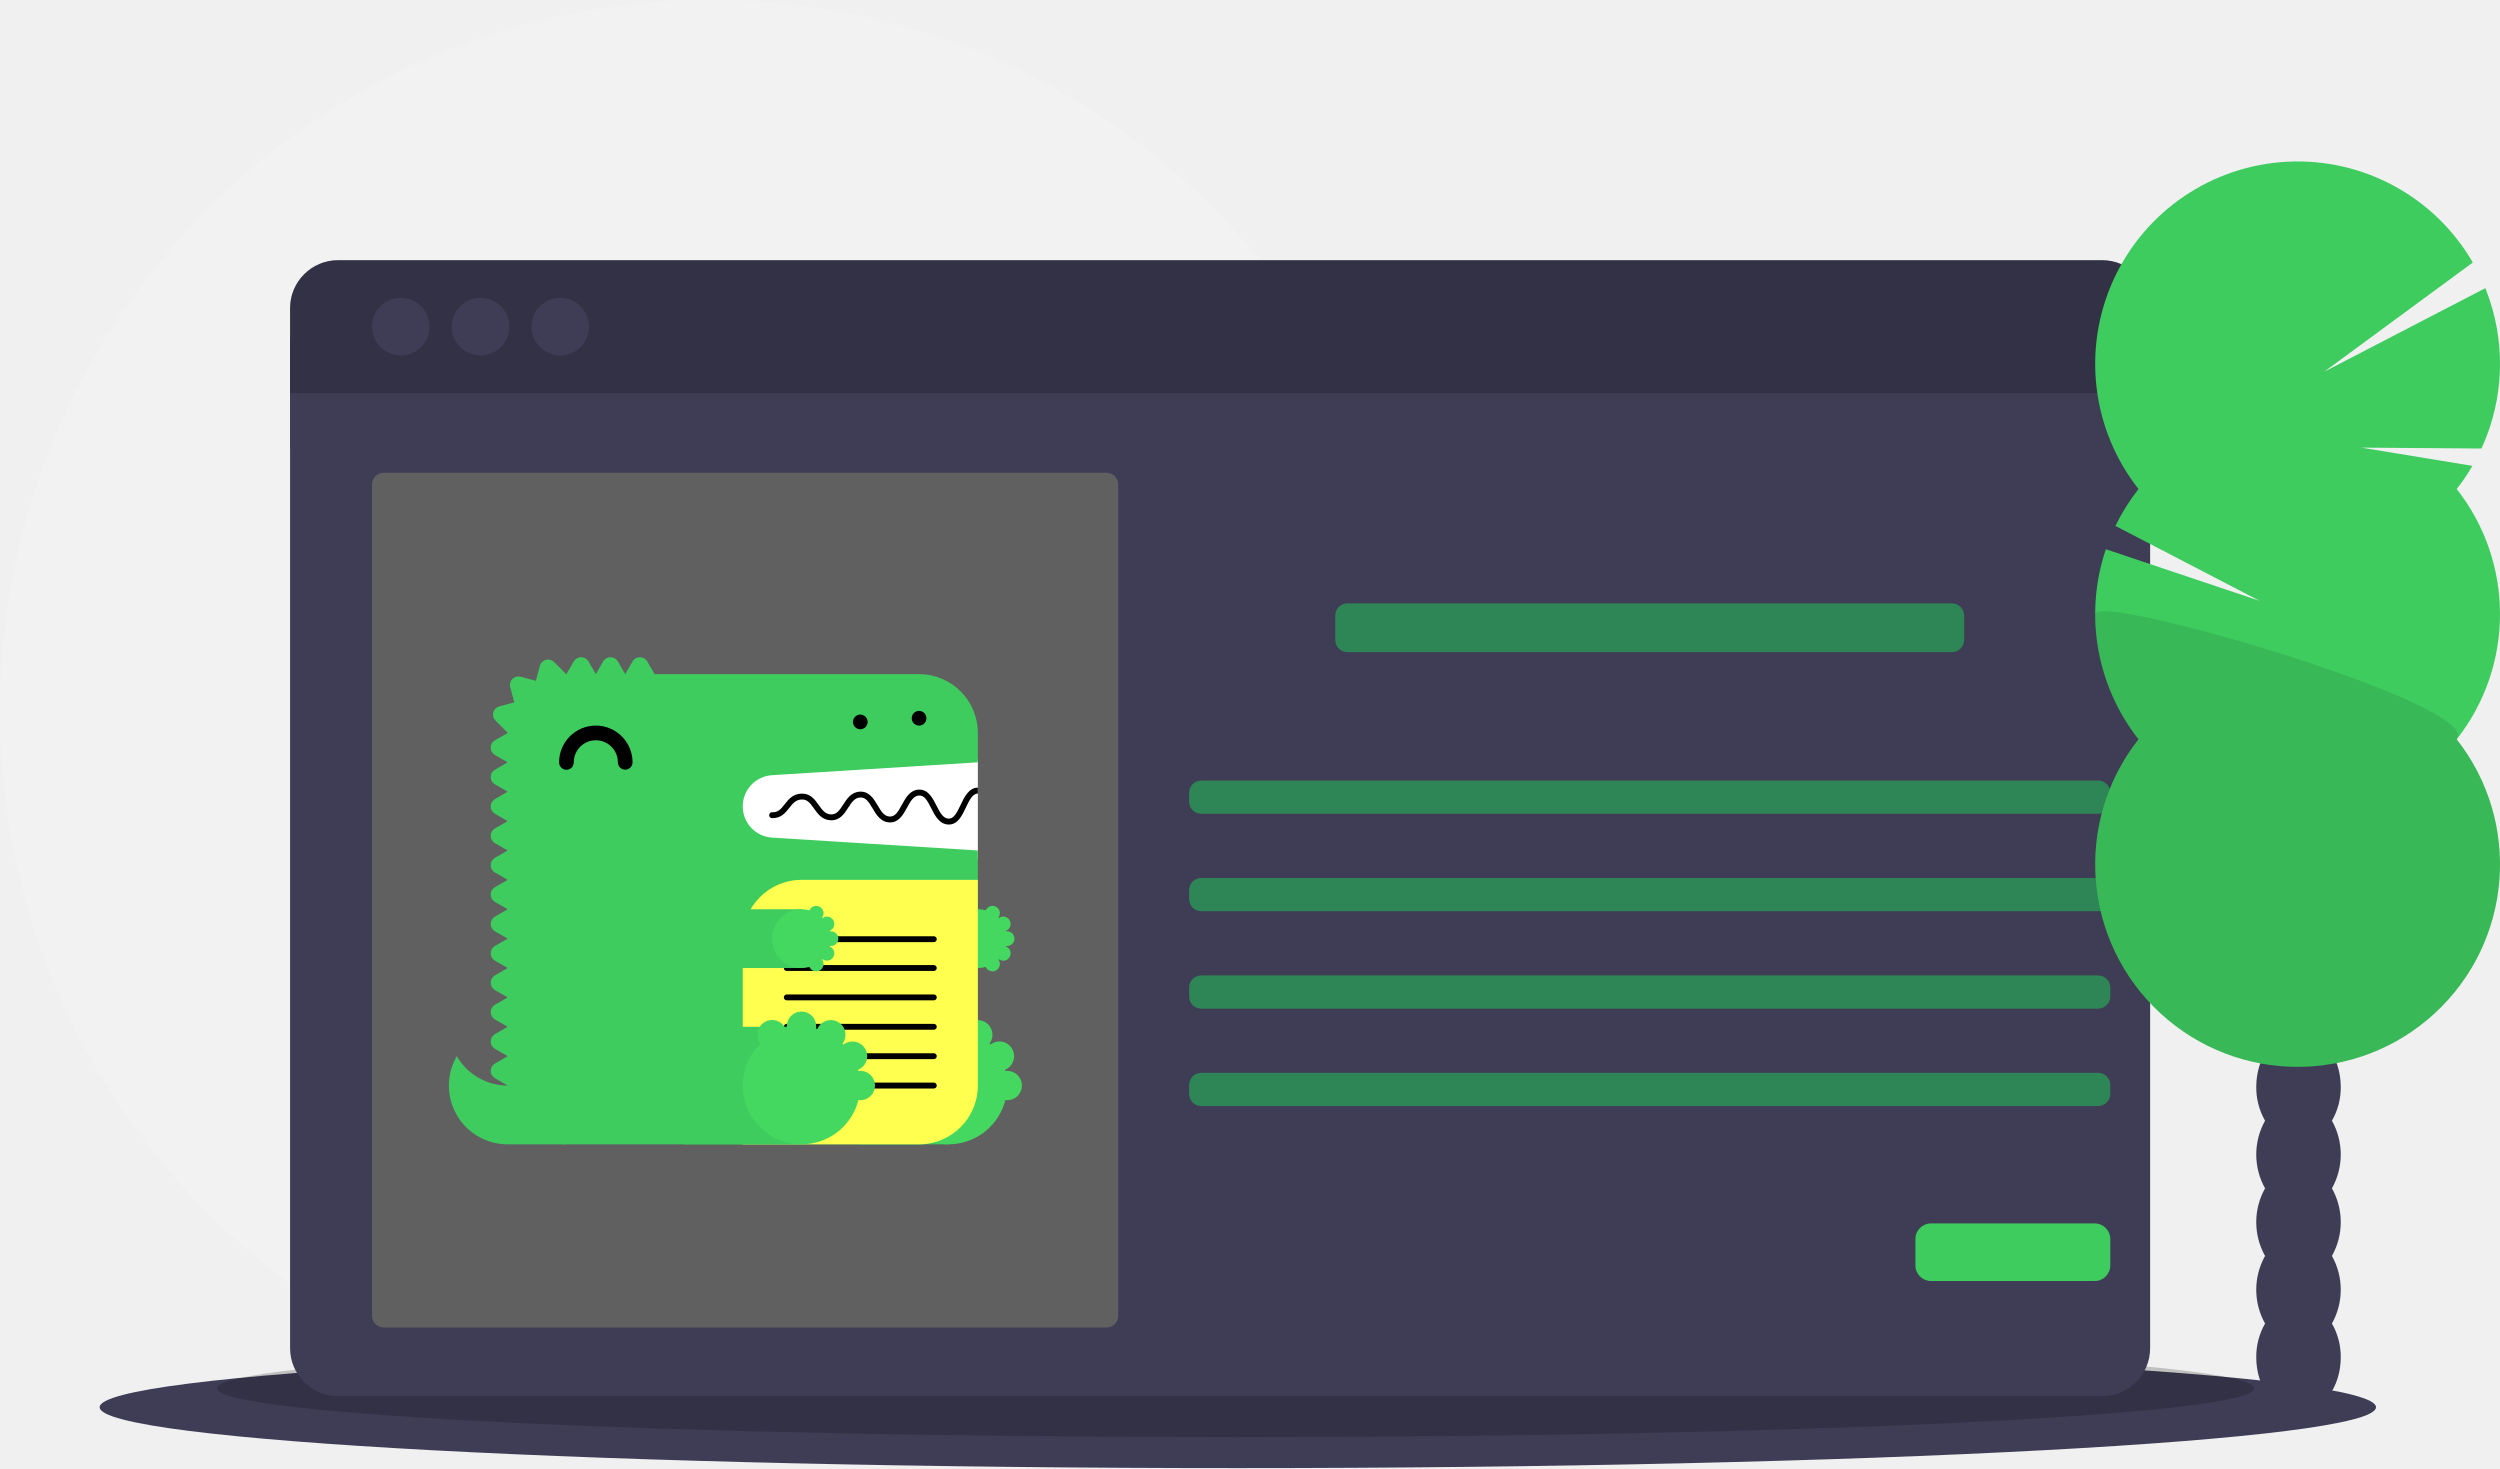
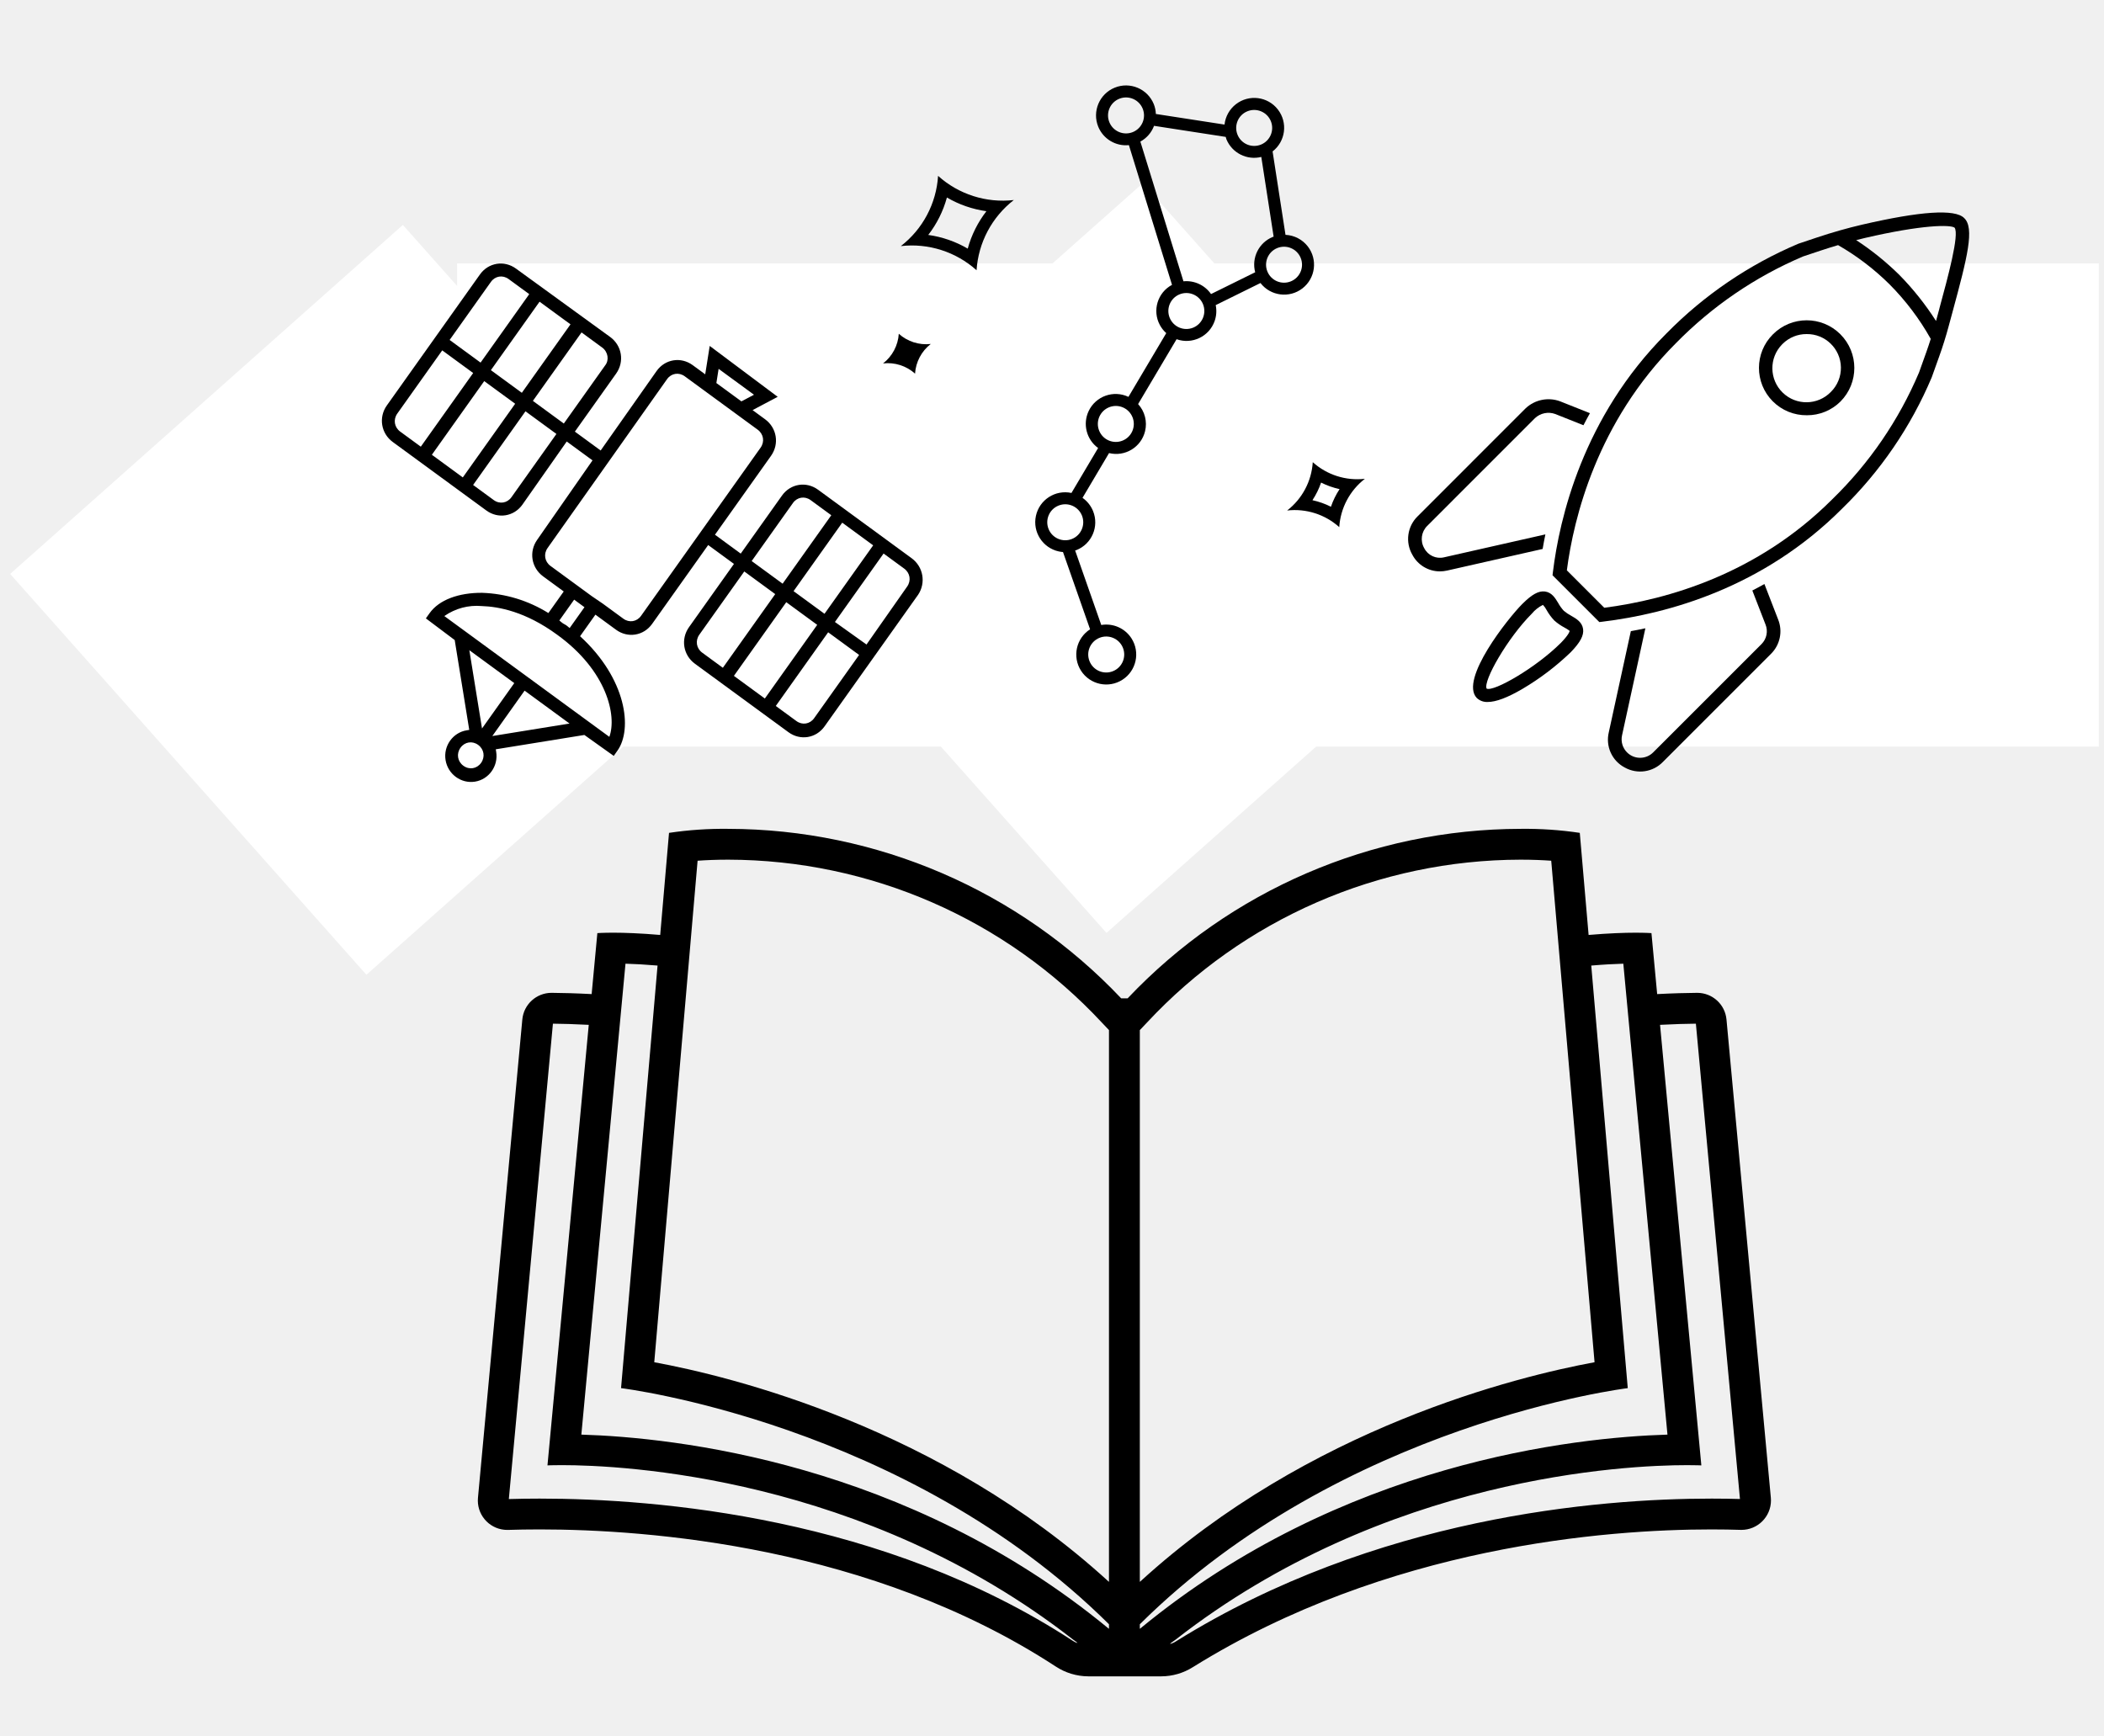
- <svg xmlns="http://www.w3.org/2000/svg" width="1129" height="663" viewBox="0 0 1129 663">
-   <circle cx="321" cy="321" r="321" fill="#f2f2f2" />
-   <ellipse cx="559" cy="635.5" rx="514" ry="27.5" fill="#3f3d56" />
-   <ellipse cx="558" cy="627" rx="460" ry="22" opacity="0.2" />
-   <rect x="131" y="152.5" width="840" height="50" fill="#3f3d56" />
-   <path d="M166.5,727.33A21.67,21.67,0,0,0,188.17,749H984.83A21.67,21.67,0,0,0,1006.5,727.33V296h-840Z" transform="translate(-35.5 -118.5)" fill="#3f3d56" />
-   <path d="M984.83,236H188.17A21.67,21.67,0,0,0,166.5,257.67V296h840V257.67A21.67,21.67,0,0,0,984.83,236Z" transform="translate(-35.5 -118.5)" fill="#3f3d56" />
-   <path d="M984.83,236H188.17A21.67,21.67,0,0,0,166.5,257.67V296h840V257.67A21.67,21.67,0,0,0,984.83,236Z" transform="translate(-35.5 -118.5)" opacity="0.2" />
-   <circle cx="181" cy="147.5" r="13" fill="#3f3d56" />
-   <circle cx="217" cy="147.5" r="13" fill="#3f3d56" />
-   <circle cx="253" cy="147.5" r="13" fill="#3f3d56" />
-   <rect x="168" y="213.5" width="337" height="386" rx="5.335" fill="#606060" />
-   <rect x="603" y="272.5" width="284" height="22" rx="5.476" fill="#2e8555" />
-   <rect x="537" y="352.5" width="416" height="15" rx="5.476" fill="#2e8555" />
-   <rect x="537" y="396.5" width="416" height="15" rx="5.476" fill="#2e8555" />
-   <rect x="537" y="440.5" width="416" height="15" rx="5.476" fill="#2e8555" />
-   <rect x="537" y="484.5" width="416" height="15" rx="5.476" fill="#2e8555" />
-   <rect x="865" y="552.5" width="88" height="26" rx="7.028" fill="#3ecc5f" />
-   <path d="M1088.603,624.616a30.114,30.114,0,0,0,3.983-15.266c0-13.797-8.544-24.981-19.083-24.981s-19.083,11.184-19.083,24.981a30.114,30.114,0,0,0,3.983,15.266,31.248,31.248,0,0,0,0,30.532,31.248,31.248,0,0,0,0,30.532,31.248,31.248,0,0,0,0,30.532,30.114,30.114,0,0,0-3.983,15.266c0,13.797,8.544,24.981,19.083,24.981s19.083-11.184,19.083-24.981a30.114,30.114,0,0,0-3.983-15.266,31.248,31.248,0,0,0,0-30.532,31.248,31.248,0,0,0,0-30.532,31.248,31.248,0,0,0,0-30.532Z" transform="translate(-35.5 -118.5)" fill="#3f3d56" />
-   <ellipse cx="1038.003" cy="460.318" rx="19.083" ry="24.981" fill="#3f3d56" />
-   <ellipse cx="1038.003" cy="429.786" rx="19.083" ry="24.981" fill="#3f3d56" />
-   <path d="M1144.939,339.345a91.611,91.611,0,0,0,7.107-10.461l-50.141-8.235,54.229.403a91.566,91.566,0,0,0,1.746-72.426l-72.754,37.741,67.097-49.321a91.413,91.413,0,1,0-150.971,102.298,91.458,91.458,0,0,0-10.425,16.669l65.087,33.814-69.4-23.292a91.46,91.46,0,0,0,14.738,85.837,91.406,91.406,0,1,0,143.689,0,91.418,91.418,0,0,0,0-113.029Z" transform="translate(-35.5 -118.5)" fill="#3ecc5f" fill-rule="evenodd" />
-   <path d="M981.688,395.859a91.013,91.013,0,0,0,19.561,56.514,91.406,91.406,0,1,0,143.689,0C1157.19,436.821,981.688,385.6,981.688,395.859Z" transform="translate(-35.5 -118.5)" opacity="0.1" />
-   <path d="M365.62,461.436H477.094v45.12H365.62Z" transform="translate(-35.5 -118.5)" fill="#fff" fill-rule="evenodd" />
-   <path d="M264.763,608.741a26.509,26.509,0,0,1-22.962-13.271,26.51,26.51,0,0,0,22.962,39.812H291.304V608.741Z" transform="translate(-35.5 -118.5)" fill="#3ecc5f" fill-rule="evenodd" />
-   <path d="M384.172,468.571l92.922-5.807V449.493a26.541,26.541,0,0,0-26.541-26.541H331.116l-3.318-5.746a3.83,3.83,0,0,0-6.635,0l-3.318,5.746-3.318-5.746a3.83,3.83,0,0,0-6.635,0l-3.318,5.746L301.257,417.205a3.83,3.83,0,0,0-6.635,0L291.304,422.951c-.029,0-.056.004-.086.004l-5.497-5.495a3.829,3.829,0,0,0-6.407,1.717l-1.817,6.773L270.607,424.103a3.83,3.83,0,0,0-4.691,4.693l1.845,6.891-6.771,1.814a3.832,3.832,0,0,0-1.72,6.41l5.497,5.497c0,.028-.004.056-.004.085l-5.746,3.318a3.83,3.83,0,0,0,0,6.635l5.746,3.318L259.016,466.081a3.83,3.83,0,0,0,0,6.635l5.746,3.318-5.746,3.318a3.83,3.83,0,0,0,0,6.635l5.746,3.318-5.746,3.318a3.83,3.83,0,0,0,0,6.635l5.746,3.318-5.746,3.318a3.83,3.83,0,0,0,0,6.635l5.746,3.318-5.746,3.318a3.83,3.83,0,0,0,0,6.635l5.746,3.318-5.746,3.318a3.83,3.83,0,0,0,0,6.635l5.746,3.318-5.746,3.318a3.83,3.83,0,0,0,0,6.635l5.746,3.318L259.016,558.976a3.83,3.83,0,0,0,0,6.635l5.746,3.318-5.746,3.318a3.83,3.83,0,0,0,0,6.635l5.746,3.318-5.746,3.318a3.83,3.83,0,0,0,0,6.635l5.746,3.318-5.746,3.318a3.83,3.83,0,0,0,0,6.635l5.746,3.318A26.541,26.541,0,0,0,291.304,635.283H450.553A26.541,26.541,0,0,0,477.094,608.741V502.575l-92.922-5.807a14.126,14.126,0,0,1,0-28.198" transform="translate(-35.5 -118.5)" fill="#3ecc5f" fill-rule="evenodd" />
-   <path d="M424.011,635.283h39.812V582.2H424.011Z" transform="translate(-35.5 -118.5)" fill="#3ecc5f" fill-rule="evenodd" />
-   <path d="M490.365,602.106a6.602,6.602,0,0,0-.848.085c-.05-.199-.098-.399-.154-.599A6.627,6.627,0,1,0,482.806,590.21q-.22-.225-.445-.446a6.624,6.624,0,1,0-11.397-6.564c-.196-.056-.394-.102-.591-.153a6.64,6.64,0,1,0-13.101,0c-.196.05-.394.097-.591.153a6.628,6.628,0,1,0-11.397,6.564,26.528,26.528,0,1,0,44.231,25.528,6.621,6.621,0,1,0,.848-13.186" transform="translate(-35.5 -118.5)" fill="#44d860" fill-rule="evenodd" />
-   <path d="M437.282,555.658H477.094V529.117H437.282Z" transform="translate(-35.5 -118.5)" fill="#3ecc5f" fill-rule="evenodd" />
-   <path d="M490.365,545.705a3.318,3.318,0,0,0,0-6.635,3.411,3.411,0,0,0-.423.042c-.027-.1-.049-.199-.077-.299a3.319,3.319,0,0,0-1.278-6.379,3.282,3.282,0,0,0-2.001.687q-.109-.113-.223-.223a3.282,3.282,0,0,0,.671-1.983,3.318,3.318,0,0,0-6.37-1.299,13.271,13.271,0,1,0,0,25.541,3.318,3.318,0,0,0,6.37-1.299,3.282,3.282,0,0,0-.671-1.983q.113-.109.223-.223a3.282,3.282,0,0,0,2.001.687,3.318,3.318,0,0,0,1.278-6.379c.028-.098.05-.199.077-.299a3.413,3.413,0,0,0,.423.042" transform="translate(-35.5 -118.5)" fill="#44d860" fill-rule="evenodd" />
-   <path d="M317.845,466.081a3.318,3.318,0,0,1-3.318-3.318,9.953,9.953,0,1,0-19.906,0,3.318,3.318,0,1,1-6.635,0,16.588,16.588,0,1,1,33.177,0,3.318,3.318,0,0,1-3.318,3.318" transform="translate(-35.5 -118.5)" fill-rule="evenodd" />
-   <path d="M370.928,635.283h79.624A26.541,26.541,0,0,0,477.094,608.741v-92.895H397.47a26.541,26.541,0,0,0-26.541,26.541Z" transform="translate(-35.5 -118.5)" fill="#ffff50" fill-rule="evenodd" />
-   <path d="M457.214,556.985H390.808a1.327,1.327,0,0,1,0-2.654h66.407a1.327,1.327,0,0,1,0,2.654m0,26.541H390.808a1.327,1.327,0,1,1,0-2.654h66.407a1.327,1.327,0,0,1,0,2.654m0,26.541H390.808a1.327,1.327,0,1,1,0-2.654h66.407a1.327,1.327,0,0,1,0,2.654m0-66.107H390.808a1.327,1.327,0,0,1,0-2.654h66.407a1.327,1.327,0,0,1,0,2.654m0,26.295H390.808a1.327,1.327,0,0,1,0-2.654h66.407a1.327,1.327,0,0,1,0,2.654m0,26.541H390.808a1.327,1.327,0,0,1,0-2.654h66.407a1.327,1.327,0,0,1,0,2.654M477.094,474.191c-.016,0-.029-.008-.045-.007-4.101.139-6.041,4.241-7.753,7.86-1.786,3.782-3.168,6.241-5.432,6.167-2.507-.09-3.94-2.922-5.458-5.919-1.744-3.442-3.734-7.347-7.913-7.201-4.042.138-5.989,3.708-7.706,6.857-1.827,3.355-3.071,5.395-5.469,5.3-2.557-.093-3.916-2.395-5.489-5.06-1.753-2.967-3.78-6.304-7.878-6.189-3.973.137-5.925,3.165-7.648,5.839-1.822,2.827-3.099,4.549-5.527,4.447-2.618-.093-3.971-2.004-5.535-4.216-1.757-2.486-3.737-5.299-7.823-5.162-3.886.133-5.838,2.614-7.559,4.801-1.635,2.076-2.912,3.718-5.612,3.615a1.328,1.328,0,1,0-.096,2.654c4.004.134,6.032-2.389,7.793-4.628,1.562-1.985,2.91-3.699,5.564-3.789,2.556-.109,3.754,1.48,5.567,4.041,1.721,2.434,3.675,5.194,7.605,5.336,4.118.138,6.099-2.939,7.854-5.663,1.569-2.434,2.922-4.535,5.507-4.624,2.379-.089,3.675,1.792,5.501,4.885,1.721,2.916,3.671,6.219,7.68,6.365,4.147.143,6.15-3.477,7.895-6.682,1.512-2.771,2.938-5.388,5.466-5.476,2.379-.056,3.62,2.117,5.456,5.746,1.715,3.388,3.659,7.226,7.73,7.373l.224.004c4.066,0,5.996-4.081,7.704-7.689,1.512-3.198,2.942-6.211,5.397-6.334Z" transform="translate(-35.5 -118.5)" fill-rule="evenodd" />
-   <path d="M344.387,635.283h53.083V582.2H344.387Z" transform="translate(-35.5 -118.5)" fill="#3ecc5f" fill-rule="evenodd" />
-   <path d="M424.011,602.106a6.602,6.602,0,0,0-.848.085c-.05-.199-.098-.399-.154-.599A6.627,6.627,0,1,0,416.452,590.21q-.22-.225-.445-.446a6.624,6.624,0,1,0-11.397-6.564c-.196-.056-.394-.102-.591-.153a6.64,6.64,0,1,0-13.101,0c-.196.05-.394.097-.591.153a6.628,6.628,0,1,0-11.397,6.564,26.528,26.528,0,1,0,44.231,25.528,6.621,6.621,0,1,0,.848-13.186" transform="translate(-35.5 -118.5)" fill="#44d860" fill-rule="evenodd" />
-   <path d="M344.387,555.658h53.083V529.117H344.387Z" transform="translate(-35.5 -118.5)" fill="#3ecc5f" fill-rule="evenodd" />
-   <path d="M410.74,545.705a3.318,3.318,0,1,0,0-6.635,3.411,3.411,0,0,0-.423.042c-.027-.1-.049-.199-.077-.299a3.319,3.319,0,0,0-1.278-6.379,3.282,3.282,0,0,0-2.001.687q-.109-.113-.223-.223a3.282,3.282,0,0,0,.671-1.983,3.318,3.318,0,0,0-6.37-1.299,13.271,13.271,0,1,0,0,25.541,3.318,3.318,0,0,0,6.37-1.299,3.282,3.282,0,0,0-.671-1.983q.113-.109.223-.223a3.282,3.282,0,0,0,2.001.687,3.318,3.318,0,0,0,1.278-6.379c.028-.098.05-.199.077-.299a3.413,3.413,0,0,0,.423.042" transform="translate(-35.5 -118.5)" fill="#44d860" fill-rule="evenodd" />
-   <path d="M424.011,447.834a3.603,3.603,0,0,1-.65-.066,3.344,3.344,0,0,1-.624-.186,3.447,3.447,0,0,1-.572-.305,5.027,5.027,0,0,1-.504-.411,3.887,3.887,0,0,1-.41-.504,3.275,3.275,0,0,1-.557-1.845,3.602,3.602,0,0,1,.066-.65,3.826,3.826,0,0,1,.184-.624,3.489,3.489,0,0,1,.307-.571,3.197,3.197,0,0,1,.914-.916,3.447,3.447,0,0,1,.572-.305,3.344,3.344,0,0,1,.624-.186,3.069,3.069,0,0,1,1.301,0,3.223,3.223,0,0,1,1.194.491,5.028,5.028,0,0,1,.504.411,4.88,4.88,0,0,1,.411.504,3.382,3.382,0,0,1,.305.571,3.478,3.478,0,0,1,.252,1.274A3.364,3.364,0,0,1,426.36,446.865a5.027,5.027,0,0,1-.504.411,3.306,3.306,0,0,1-1.845.557m26.541-1.659a3.388,3.388,0,0,1-2.35-.969,5.042,5.042,0,0,1-.41-.504,3.275,3.275,0,0,1-.557-1.845,3.387,3.387,0,0,1,.967-2.349,5.026,5.026,0,0,1,.504-.411,3.447,3.447,0,0,1,.572-.305,3.343,3.343,0,0,1,.624-.186,3.07,3.07,0,0,1,1.301,0,3.224,3.224,0,0,1,1.194.491,5.026,5.026,0,0,1,.504.411,3.388,3.388,0,0,1,.969,2.349,3.726,3.726,0,0,1-.066.65,3.374,3.374,0,0,1-.186.624,4.715,4.715,0,0,1-.305.571,4.88,4.88,0,0,1-.411.504,5.026,5.026,0,0,1-.504.411,3.305,3.305,0,0,1-1.845.557" transform="translate(-35.5 -118.5)" fill-rule="evenodd" />
+ <svg xmlns="http://www.w3.org/2000/svg" width="1206" height="995" xml:space="preserve" overflow="hidden">
+   <defs>
+     <clipPath id="clip0">
+       <path d="M2101.14 305.927 2449.35 249.561 2506.51 602.697 2158.3 659.063Z" fill-rule="nonzero" clip-rule="nonzero" />
+     </clipPath>
+     <clipPath id="clip1">
+       <path d="M2101.14 305.927 2449.35 249.561 2506.51 602.697 2158.3 659.063Z" fill-rule="evenodd" clip-rule="evenodd" />
+     </clipPath>
+     <clipPath id="clip2">
+       <path d="M2101.14 305.927 2449.35 249.561 2506.51 602.697 2158.3 659.063Z" fill-rule="evenodd" clip-rule="evenodd" />
+     </clipPath>
+     <clipPath id="clip3">
+       <path d="M2498.59 586.405 2374 280.83 2679.57 156.234 2804.17 461.809Z" fill-rule="evenodd" clip-rule="evenodd" />
+     </clipPath>
+     <clipPath id="clip4">
+       <path d="M2498.59 586.405 2374 280.83 2679.57 156.234 2804.17 461.809Z" fill-rule="evenodd" clip-rule="evenodd" />
+     </clipPath>
+     <clipPath id="clip5">
+       <path d="M2498.59 586.405 2374 280.83 2679.57 156.234 2804.17 461.809Z" fill-rule="evenodd" clip-rule="evenodd" />
+     </clipPath>
+   </defs>
+   <g transform="translate(-1938 -155)">
+     <g>
+       <g>
+         <g>
+           <g>
+             <path d="M751.961 422.164 751.831 422.164C745.786 422.212 738.065 422.408 729.018 422.882L725.746 387.925C725.746 387.925 722.483 387.69 716.409 387.69 710.299 387.69 701.127 388.005 689.766 388.977L684.716 330.455C673.507 328.779 662.181 328.008 650.849 328.149 565.692 328.29 484.336 363.424 425.847 425.316L422.157 425.316C363.665 363.426 282.31 328.293 197.153 328.149 185.821 328.007 174.494 328.778 163.286 330.455L158.237 388.974C146.874 388.002 137.704 387.686 131.596 387.686 125.524 387.686 122.258 387.921 122.258 387.921L118.989 422.879C109.941 422.405 102.219 422.208 96.175 422.161L96.044 422.161C87.357 422.159 80.099 428.776 79.299 437.427L53.908 711.59C53.019 720.854 59.807 729.084 69.07 729.973 69.601 730.024 70.134 730.05 70.667 730.05 70.85 730.05 71.034 730.05 71.219 730.042 76.334 729.878 82.369 729.764 89.225 729.764 151.064 729.764 278.821 739.193 384.594 808.292 390.133 811.966 396.623 813.945 403.269 813.99L445.184 813.99C451.56 813.952 457.798 812.128 463.19 808.723 574.71 739.232 700.071 729.767 760.104 729.767 766.404 729.767 771.988 729.871 776.757 730.022L777.234 730.03C786.566 730.052 794.147 722.505 794.169 713.174 794.171 712.638 794.146 712.102 794.097 711.568L768.702 437.427C767.901 428.779 760.646 422.164 751.961 422.164ZM394.249 793.498C285.832 722.674 156.604 712.099 89.221 712.099 83.214 712.099 77.281 712.187 71.579 712.358L96.819 439.838C102.143 439.889 109.084 440.07 117.335 440.504L93.694 693.054C93.694 693.054 96.547 692.909 101.821 692.909 136.336 692.909 274.517 699.14 394.61 792.903 395.44 793.55 397.206 794.669 397.095 794.858 396.073 794.578 395.11 794.117 394.249 793.498ZM415.023 786.653C299.405 691.194 165.963 677.009 113.09 675.418L138.361 405.45C143.371 405.585 149.579 405.915 156.723 406.526L135.82 648.765C135.82 648.765 298.872 668.581 415.167 784.127L415.167 786.584C415.167 786.687 415.101 786.717 415.023 786.651ZM415.023 759.719C318.551 671.327 198.738 642.016 154.835 633.923L179.643 346.423C184.397 346.085 190.303 345.821 197.155 345.821 278.372 345.947 355.888 379.802 411.175 439.297L415.167 443.513 415.167 759.658C415.167 759.762 415.1 759.789 415.021 759.717ZM432.833 443.521 436.829 439.301C492.115 379.802 569.631 345.944 650.85 345.82 657.702 345.82 663.608 346.085 668.361 346.421L693.169 633.921C649.267 642.014 529.45 671.325 432.979 759.717 432.899 759.789 432.833 759.762 432.833 759.654ZM432.833 786.589 432.833 784.131C549.128 668.586 712.183 648.769 712.183 648.769L691.28 406.528C698.42 405.917 704.63 405.587 709.642 405.452L734.914 675.418C682.041 677.008 548.599 691.19 432.977 786.651 432.899 786.717 432.833 786.687 432.833 786.584ZM760.1 712.102C694.645 712.102 567.821 722.702 453.836 793.734 452.736 794.491 451.517 795.059 450.23 795.412 450.035 795.118 452.184 793.831 453.16 793.069 573.314 699.136 711.655 692.915 746.181 692.916 751.45 692.916 754.308 693.061 754.308 693.061L730.667 440.504C738.917 440.07 745.86 439.886 751.184 439.838L776.422 712.332C771.693 712.192 766.223 712.097 760.1 712.097Z" fill="#000000" fill-rule="nonzero" fill-opacity="1" transform="matrix(1.00118 0 0 1 2158 302)" />
+             <path d="M652.903 124.986C659.522 101.705 675.832 82.394 697.677 71.971 675.839 61.554 659.531 42.256 652.903 18.986 646.295 42.266 629.981 61.572 608.129 71.971 629.988 82.376 646.304 101.695 652.903 124.986ZM652.914 57.615C656.763 62.806 661.101 67.614 665.87 71.974 661.101 76.334 656.763 81.143 652.914 86.334 649.066 81.142 644.727 76.333 639.956 71.974 644.726 67.615 649.066 62.806 652.914 57.615Z" fill="#000000" fill-rule="nonzero" fill-opacity="1" transform="matrix(1.00118 0 0 1 2158 302)" />
+             <path d="M87.727 319.32C94.345 296.038 110.654 276.726 132.5 266.305 110.662 255.888 94.354 236.589 87.727 213.32 81.118 236.6 64.803 255.906 42.951 266.305 64.811 276.708 81.127 296.028 87.727 319.32ZM87.737 251.95C91.586 257.14 95.925 261.948 100.693 266.307 95.924 270.667 91.585 275.476 87.737 280.668 83.89 275.475 79.55 270.667 74.779 266.307 79.549 261.948 83.888 257.14 87.737 251.95Z" fill="#000000" fill-rule="nonzero" fill-opacity="1" transform="matrix(1.00118 0 0 1 2158 302)" />
+             <path d="M174.688 124.986C180.204 105.586 193.795 89.493 212 80.809 193.802 72.127 180.212 56.044 174.688 36.653 169.18 56.053 155.585 72.141 137.376 80.809 155.592 89.479 169.188 105.577 174.688 124.986ZM174.697 73.641C176.734 76.15 178.909 78.543 181.214 80.809 178.909 83.076 176.734 85.471 174.697 87.982 172.66 85.471 170.484 83.076 168.18 80.809 170.484 78.543 172.66 76.15 174.697 73.641Z" fill="#000000" fill-rule="nonzero" fill-opacity="1" transform="matrix(1.00118 0 0 1 2158 302)" />
+             <path d="M757.688 266.32C763.204 246.919 776.795 230.826 795 222.142 776.802 213.46 763.212 197.377 757.688 177.986 752.18 197.386 738.585 213.475 720.376 222.142 738.592 230.812 752.188 246.91 757.688 266.32ZM757.697 214.974C759.734 217.483 761.909 219.877 764.214 222.142 761.909 224.41 759.734 226.805 757.697 229.315 755.66 226.805 753.484 224.41 751.179 222.142 753.484 219.877 755.66 217.483 757.697 214.974Z" fill="#000000" fill-rule="nonzero" fill-opacity="1" transform="matrix(1.00118 0 0 1 2158 302)" />
+             <path d="M424 80.82C428.878 80.82 432.833 76.865 432.833 71.986L432.833 36.653C432.833 31.774 428.878 27.82 424 27.82 419.121 27.82 415.167 31.774 415.167 36.653L415.167 71.986C415.167 76.865 419.121 80.82 424 80.82Z" fill="#000000" fill-rule="nonzero" fill-opacity="1" transform="matrix(1.00118 0 0 1 2158 302)" />
+             <path d="M424 345.82C428.878 345.82 432.833 341.865 432.833 336.986L432.833 248.653C432.833 243.774 428.878 239.82 424 239.82 419.121 239.82 415.167 243.774 415.167 248.653L415.167 336.986C415.167 341.865 419.121 345.82 424 345.82Z" fill="#000000" fill-rule="nonzero" fill-opacity="1" transform="matrix(1.00118 0 0 1 2158 302)" />
+             <path d="M424 204.486C428.878 204.486 432.833 200.532 432.833 195.653L432.833 124.986C432.833 120.108 428.878 116.153 424 116.153 419.121 116.153 415.167 120.108 415.167 124.986L415.167 195.653C415.167 200.532 419.121 204.486 424 204.486Z" fill="#000000" fill-rule="nonzero" fill-opacity="1" transform="matrix(1.00118 0 0 1 2158 302)" />
+             <path d="M545.553 162.94C550.319 163.981 555.026 160.961 556.067 156.195 556.068 156.193 556.068 156.191 556.069 156.188L567.335 104.398C568.372 99.629 565.347 94.921 560.578 93.884 555.809 92.847 551.102 95.872 550.065 100.641L538.799 152.431C537.762 157.199 540.785 161.903 545.553 162.94Z" fill="#000000" fill-rule="nonzero" fill-opacity="1" transform="matrix(1.00118 0 0 1 2158 302)" />
+             <path d="M519.295 283.786C524.055 284.825 528.757 281.809 529.797 277.049 529.798 277.042 529.799 277.035 529.801 277.029L544.812 207.975C545.848 203.206 542.821 198.501 538.053 197.464 533.284 196.428 528.578 199.454 527.542 204.223L512.532 273.277C511.496 278.044 514.521 282.749 519.289 283.784 519.29 283.785 519.293 283.785 519.295 283.786Z" fill="#000000" fill-rule="nonzero" fill-opacity="1" transform="matrix(1.00118 0 0 1 2158 302)" />
+             <path d="M609.491 266.32C612.397 266.324 615.12 264.898 616.771 262.507L677.015 175.293C679.787 171.277 678.78 165.773 674.763 163.001 670.747 160.228 665.243 161.236 662.471 165.252L602.227 252.466C599.455 256.48 600.461 261.982 604.475 264.754 605.95 265.773 607.699 266.319 609.49 266.32Z" fill="#000000" fill-rule="nonzero" fill-opacity="1" transform="matrix(1.00118 0 0 1 2158 302)" />
+             <path d="M299.436 190.712 318.199 277.028C319.235 281.797 323.94 284.823 328.709 283.787 333.479 282.75 336.504 278.045 335.468 273.276L316.706 186.959C315.67 182.19 310.963 179.164 306.195 180.2 301.426 181.237 298.4 185.942 299.436 190.712Z" fill="#000000" fill-rule="nonzero" fill-opacity="1" transform="matrix(1.00118 0 0 1 2158 302)" />
+             <path d="M288.179 138.924C289.216 143.694 293.923 146.718 298.692 145.681 303.461 144.644 306.486 139.937 305.449 135.168L297.935 100.641C296.898 95.872 292.191 92.847 287.422 93.884 282.652 94.921 279.628 99.629 280.665 104.398Z" fill="#000000" fill-rule="nonzero" fill-opacity="1" transform="matrix(1.00118 0 0 1 2158 302)" />
+             <path d="M173.233 163.005C169.222 165.779 168.214 171.277 170.981 175.293L231.225 262.507C233.998 266.523 239.501 267.531 243.516 264.759 247.533 261.986 248.541 256.482 245.768 252.466L185.525 165.252C182.753 161.237 177.251 160.23 173.237 163.002 173.236 163.003 173.234 163.004 173.233 163.005Z" fill="#000000" fill-rule="nonzero" fill-opacity="1" transform="matrix(1.00118 0 0 1 2158 302)" />
+           </g>
+         </g>
+       </g>
+       <rect x="2200" y="306" width="941" height="277" fill="#FFFFFF" fill-opacity="1" />
+       <text fill="#FFFFFF" fill-opacity="1" font-family="Yu Gothic,Yu Gothic_MSFontService,sans-serif" font-style="normal" font-variant="normal" font-weight="400" font-stretch="normal" font-size="83" text-anchor="start" direction="ltr" writing-mode="lr-tb" unicode-bidi="normal" text-decoration="none" transform="matrix(1 0 0 1 2649.07 471)">c</text>
+       <rect x="0" y="0" width="307.42" height="301.174" fill="#FFFFFF" fill-opacity="1" transform="matrix(0.664316 0.747452 0.747452 -0.664316 2368.01 460.027)" />
+       <text fill="#FFFFFF" fill-opacity="1" font-family="Yu Gothic,Yu Gothic_MSFontService,sans-serif" font-style="normal" font-variant="normal" font-weight="400" font-stretch="normal" font-size="83" text-anchor="start" direction="ltr" writing-mode="lr-tb" unicode-bidi="normal" text-decoration="none" transform="matrix(-0.664316 -0.747452 0.747452 -0.664316 2616.56 473)">c</text>
+       <rect x="0" y="0" width="307.42" height="301.174" fill="#FFFFFF" fill-opacity="1" transform="matrix(0.664316 0.747452 0.747452 -0.664316 1943.82 484.024)" />
+       <text fill="#FFFFFF" fill-opacity="1" font-family="Yu Gothic,Yu Gothic_MSFontService,sans-serif" font-style="normal" font-variant="normal" font-weight="400" font-stretch="normal" font-size="83" text-anchor="start" direction="ltr" writing-mode="lr-tb" unicode-bidi="normal" text-decoration="none" transform="matrix(-0.664316 -0.747452 0.747452 -0.664316 2192.37 497)">c</text>
+       <g clip-path="url(#clip0)">
+         <g clip-path="url(#clip1)">
+           <g clip-path="url(#clip2)">
+             <path d="M327.762 221.203 281.096 174.537C275.217 168.658 266.031 168.658 260.152 174.537L231.491 203.198 218.631 190.337 257.58 151.388C263.459 145.509 263.459 136.323 257.58 130.443 257.58 130.443 257.58 130.443 257.58 130.443L251.333 124.197 266.766 119.053 232.961 84.513 227.817 99.945 221.57 93.699C215.691 87.82 206.505 87.82 200.626 93.699 200.626 93.699 200.626 93.699 200.626 93.699L161.676 133.016 148.816 120.155 177.477 91.494C183.356 85.615 183.356 76.429 177.477 70.55L130.443 23.884C124.564 18.005 115.378 18.005 109.499 23.884L44.828 88.555C38.949 94.434 38.949 103.62 44.828 109.499 44.828 109.499 44.828 109.499 44.828 109.499L91.494 156.165C97.373 162.044 106.559 162.044 112.439 156.165L143.304 124.932 156.165 137.792 117.583 177.109C111.704 182.988 111.704 192.174 117.583 198.054 117.583 198.054 117.583 198.054 117.583 198.054L127.871 208.342 117.215 218.998C106.927 210.179 94.801 204.3 81.573 201.728 68.345 199.523 56.587 201.728 49.973 208.342L47.401 210.914 61.731 225.612 61.731 277.055C61.364 277.055 60.629 277.055 60.261 277.055 52.177 277.055 45.563 283.669 45.563 291.752 45.563 299.836 52.177 306.45 60.261 306.45 68.345 306.45 74.959 299.836 74.959 291.752 74.959 291.385 74.959 290.65 74.959 290.283L126.402 290.283 141.099 304.613 143.672 302.041C154.327 291.385 155.43 262.724 133.016 234.798L143.672 224.142 153.96 234.431C159.839 240.31 169.025 240.31 174.904 234.431L213.854 195.481 226.714 208.342 195.481 239.575C189.602 245.454 189.602 254.64 195.481 260.519L242.147 307.185C248.026 313.064 257.212 313.064 263.092 307.185L328.13 242.147C333.641 236.268 333.641 227.082 327.762 221.203ZM235.901 98.108 253.538 115.746 245.822 118.318 233.328 105.825 235.901 98.108ZM171.965 85.982 143.304 114.643 127.871 99.21 161.676 65.405 171.965 75.694C174.904 78.633 174.904 83.41 171.965 85.982 171.965 85.982 171.965 85.982 171.965 85.982ZM106.927 78.266 140.732 44.461 156.165 59.894 122.36 93.699 106.927 78.266ZM117.583 99.21 81.206 135.588 65.773 120.155 102.15 83.778 117.583 99.21ZM115.011 29.028C117.95 26.089 122.36 26.089 125.299 29.028L135.588 39.317 101.783 73.122 86.35 57.689 115.011 29.028ZM47.768 99.21C47.768 97.373 48.503 95.536 49.973 94.066L81.206 62.833 96.638 78.266 60.261 114.643 49.973 104.355C48.503 102.885 47.768 101.048 47.768 99.21ZM106.927 151.02C103.987 153.96 99.578 153.96 96.638 151.02L86.35 140.732 122.727 104.355 138.16 119.788 106.927 151.02ZM91.494 255.008 69.08 277.422 69.08 232.594 91.494 255.008ZM65.405 296.529C62.466 299.469 58.056 299.469 55.117 296.529 52.177 293.59 52.177 289.18 55.117 286.241 58.056 283.301 62.466 283.301 65.405 286.241 68.345 289.18 68.345 293.59 65.405 296.529 65.405 296.529 65.405 296.529 65.405 296.529ZM74.224 282.566 96.638 260.152 119.053 282.566 74.224 282.566ZM140.365 293.59 58.056 211.282C65.038 207.975 72.754 207.24 80.103 209.077 89.657 210.914 104.355 216.058 120.155 231.859 145.141 256.478 146.611 282.566 140.365 293.59ZM127.871 229.287C127.136 228.552 126.402 227.449 125.299 226.714 124.197 225.98 123.462 224.877 122.727 224.142L133.016 213.854 138.16 218.998 127.871 229.287ZM169.393 228.919C166.453 231.859 162.044 231.859 159.104 228.919L148.816 218.631 143.304 213.486 138.16 208.342 133.016 203.198 122.727 192.909C119.788 189.97 119.788 185.56 122.727 182.621 122.727 182.621 122.727 182.621 122.727 182.621L205.77 99.21C208.71 96.271 213.119 96.271 216.058 99.21 216.058 99.21 216.058 99.21 216.058 99.21L224.877 108.029 243.617 126.769 252.436 135.588C255.375 138.527 255.375 142.937 252.436 145.876 252.436 145.876 252.436 145.876 252.436 145.876L169.393 228.919ZM257.947 228.919 291.752 195.114 307.185 210.547 273.38 244.352 257.947 228.919ZM268.236 249.864 231.859 286.241 216.426 270.808 252.803 234.431 268.236 249.864ZM265.664 179.681C268.603 176.742 273.013 176.742 275.952 179.681 275.952 179.681 275.952 179.681 275.952 179.681L286.241 189.97 252.436 223.775 237.003 208.342 265.664 179.681ZM200.626 244.719 231.859 213.486 247.291 228.919 210.914 265.296 200.626 255.008C197.686 252.068 197.686 247.659 200.626 244.719ZM257.947 301.673C255.008 304.613 250.598 304.613 247.659 301.673L237.37 291.385 273.748 255.008 289.18 270.441 257.947 301.673ZM294.325 265.296 278.524 249.864 312.329 216.058 322.618 226.347C325.557 229.287 325.557 233.696 322.618 236.635L294.325 265.296Z" fill="#000000" fill-rule="nonzero" fill-opacity="1" transform="matrix(0.987151 -0.159792 0.162049 1.0011 2101.14 305.927)" />
+           </g>
+         </g>
+       </g>
+       <g>
+         <g>
+           <g>
+             <path d="M2823.8 461.349 2765.7 474.493C2761.16 475.567 2756.47 473.399 2754.35 469.242 2751.96 465.102 2752.66 459.87 2756.05 456.506L2817.86 394.691C2820.96 391.813 2825.4 390.895 2829.38 392.311L2845.63 398.774C2846.8 396.479 2848.07 394.169 2849.34 391.863L2832.14 385.022C2825.35 382.556 2817.76 384.115 2812.5 389.054L2750.56 450.998C2744.65 456.782 2743.41 465.826 2747.53 472.99 2750.61 478.859 2756.68 482.541 2763.31 482.554 2764.69 482.551 2766.07 482.398 2767.42 482.098L2822.23 469.698C2822.68 467.021 2823.2 464.271 2823.8 461.349Z" fill="#000000" fill-rule="nonzero" fill-opacity="1" />
+             <path d="M2949.35 489.796C2947.04 491.078 2944.74 492.34 2942.43 493.521L2949.96 512.945C2951.56 516.828 2950.65 521.287 2947.67 524.243L2885.73 586.187C2881.66 590.401 2874.95 590.521 2870.74 586.453 2868.08 583.89 2866.95 580.129 2867.75 576.525L2881.12 515.178C2878.3 515.783 2875.52 516.33 2872.79 516.818L2860.14 574.866C2858.24 582.858 2861.98 591.125 2869.25 594.964 2876.46 599.027 2885.51 597.689 2891.24 591.711L2953.18 529.767C2958.37 524.593 2959.95 516.809 2957.18 510.023Z" fill="#000000" fill-rule="nonzero" fill-opacity="1" />
+             <path d="M3063.82 279.971C3058.57 274.723 3038.84 276.02 3005.18 283.827 2996.84 285.775 2988.37 288.179 2979.29 291.202L2968.83 294.708C2940.45 306.71 2914.73 324.21 2893.14 346.2 2845.23 394.095 2831.85 452.396 2828.13 482.889L2827.9 484.775 2854.73 511.613 2856.62 511.383C2894.27 506.79 2948.61 491.853 2993.7 446.767 3015.76 425.318 3033.3 399.657 3045.26 371.304L3049.58 359.227C3051.57 353.688 3053.37 347.929 3054.93 342.14L3057.17 333.869C3065.73 302.372 3069.93 285.662 3063.82 279.971ZM3037.98 368.523C3026.41 395.85 3009.49 420.582 2988.2 441.258 2945.43 484.034 2893.92 498.702 2857.57 503.412L2836.11 481.954C2840.01 451.995 2853.37 396.99 2898.65 351.708 2919.44 330.507 2944.2 313.617 2971.53 302.005L2981.76 298.597C2985.11 297.478 2988.38 296.469 2991.57 295.519 3002.33 301.691 3012.23 309.236 3021.04 317.967 3030.31 327.282 3038.26 337.812 3044.69 349.27 3043.91 351.743 3043.1 354.198 3042.24 356.602ZM3049.67 331.828 3047.72 339.004C3041.61 329.44 3034.52 320.543 3026.56 312.458 3019.03 305.061 3010.79 298.426 3001.95 292.648 3003.63 292.223 3005.3 291.802 3006.96 291.417 3039.93 283.765 3055.99 283.738 3058.36 285.522 3061.21 289.348 3054.53 313.892 3049.65 331.812Z" fill="#000000" fill-rule="nonzero" fill-opacity="1" />
+             <path d="M2838.56 507.974C2837.05 507.177 2835.62 506.214 2834.32 505.103 2833.1 503.765 2832.04 502.289 2831.17 500.705 2829.43 497.822 2827.46 494.553 2823.49 494.082 2819.86 493.661 2816.09 495.718 2810.54 501.266 2802.5 509.307 2774.5 544.486 2784.44 555.083 2786.13 556.694 2788.4 557.54 2790.73 557.42 2795.54 557.42 2802.2 554.892 2810.84 549.812 2820.77 543.941 2829.98 536.937 2838.29 528.942 2843.8 523.269 2845.93 519.284 2845.42 515.614 2844.86 511.593 2841.52 509.673 2838.56 507.974ZM2832.76 523.46C2818.3 537.921 2794.12 551.728 2790.12 549.757 2788.01 545.382 2802.16 520.659 2816.06 506.763 2817.8 504.666 2819.96 502.961 2822.41 501.76 2823.24 502.652 2823.95 503.653 2824.51 504.733 2825.71 506.88 2827.17 508.871 2828.86 510.658L2828.95 510.748C2830.7 512.298 2832.63 513.634 2834.69 514.73 2835.75 515.282 2836.76 515.924 2837.71 516.65 2837.7 516.72 2837.66 518.399 2832.76 523.46Z" fill="#000000" fill-rule="nonzero" fill-opacity="1" />
+             <path d="M2954.24 346.648C2943.6 357.216 2943.55 374.403 2954.12 385.038 2959.31 390.26 2966.39 393.15 2973.75 393.047 2980.93 393.087 2987.83 390.268 2992.92 385.213 3003.57 374.531 3003.54 357.238 2992.86 346.587 2982.18 335.937 2964.89 335.962 2954.24 346.644ZM2987.42 379.704C2979.9 387.428 2967.54 387.592 2959.82 380.07 2952.09 372.548 2951.93 360.189 2959.45 352.465 2959.57 352.341 2959.69 352.218 2959.82 352.098 2963.46 348.489 2968.39 346.481 2973.52 346.515 2984.22 346.352 2993.03 354.899 2993.2 365.604 2993.28 370.895 2991.19 375.989 2987.42 379.704Z" fill="#000000" fill-rule="nonzero" fill-opacity="1" />
+           </g>
+         </g>
+       </g>
+       <g clip-path="url(#clip3)">
+         <g clip-path="url(#clip4)">
+           <g clip-path="url(#clip5)">
+             <path d="M2567.51 227.663C2570.4 234.67 2577.54 238.954 2585.08 238.199L2609.79 318.295C2601.51 322.713 2598.38 333.004 2602.8 341.28 2603.75 343.048 2604.99 344.636 2606.49 345.969L2584.82 382.508C2576.28 378.454 2566.07 382.09 2562.02 390.631 2558.48 398.078 2560.76 406.988 2567.43 411.828L2552.15 437.595C2542.89 435.6 2533.77 441.489 2531.78 450.749 2529.78 460.008 2535.67 469.131 2544.93 471.126 2545.71 471.294 2546.5 471.407 2547.3 471.465L2562.83 515.758C2554.84 520.877 2552.51 531.502 2557.63 539.491 2562.75 547.48 2573.38 549.806 2581.36 544.687 2589.35 539.568 2591.68 528.943 2586.56 520.954 2582.85 515.158 2576.03 512.139 2569.24 513.282L2554.26 470.557C2554.54 470.462 2554.82 470.426 2555.08 470.316 2563.86 466.773 2568.1 456.789 2564.55 448.017 2563.31 444.942 2561.2 442.293 2558.49 440.393L2573.7 414.737C2582.86 416.981 2592.1 411.378 2594.34 402.222 2595.7 396.69 2594.21 390.846 2590.36 386.642L2612.41 349.46C2621.3 352.611 2631.06 347.962 2634.21 339.076 2635.25 336.135 2635.47 332.965 2634.84 329.909L2660.49 317.248C2666.29 324.738 2677.06 326.112 2684.55 320.318 2692.03 314.524 2693.41 303.756 2687.62 296.266 2684.54 292.286 2679.86 289.859 2674.84 289.63L2667.44 241.81C2674.92 236.003 2676.27 225.236 2670.46 217.76 2664.66 210.284 2653.89 208.932 2646.42 214.738 2642.75 217.586 2640.39 221.8 2639.89 226.416L2600.53 220.335C2600.46 218.397 2600.06 216.486 2599.34 214.683 2595.76 205.894 2585.73 201.673 2576.94 205.257 2568.15 208.841 2563.93 218.872 2567.51 227.662ZM2581.63 526.313C2583.78 531.587 2581.25 537.605 2575.97 539.756 2570.7 541.906 2564.68 539.374 2562.53 534.1 2560.38 528.826 2562.91 522.808 2568.19 520.657 2573.46 518.513 2579.48 521.044 2581.63 526.313ZM2552.49 463.949C2547.22 466.1 2541.2 463.568 2539.05 458.294 2536.9 453.02 2539.43 447.001 2544.7 444.851 2549.98 442.7 2555.99 445.232 2558.15 450.506 2560.29 455.78 2557.76 461.794 2552.49 463.949ZM2581.48 407.582C2576.2 409.733 2570.19 407.201 2568.04 401.927 2565.89 396.653 2568.42 390.634 2573.69 388.484 2578.97 386.333 2584.98 388.865 2587.13 394.139 2589.28 399.413 2586.75 405.427 2581.48 407.582ZM2621.9 342.841C2616.63 344.991 2610.61 342.459 2608.46 337.185 2606.31 331.911 2608.84 325.893 2614.11 323.742 2619.39 321.592 2625.41 324.124 2627.56 329.398 2629.7 334.672 2627.17 340.685 2621.9 342.841ZM2683.55 302.853C2685.7 308.127 2683.17 314.145 2677.9 316.296 2672.62 318.446 2666.61 315.914 2664.46 310.64 2662.31 305.366 2664.84 299.348 2670.11 297.197 2675.39 295.054 2681.4 297.584 2683.55 302.853ZM2666.44 224.451C2668.59 229.725 2666.05 235.743 2660.78 237.894 2655.51 240.044 2649.49 237.512 2647.34 232.238 2645.19 226.964 2647.72 220.946 2652.99 218.795 2658.27 216.652 2664.28 219.182 2666.44 224.451ZM2640.57 233.478C2640.71 233.93 2640.79 234.388 2640.97 234.834 2644.21 242.702 2652.72 247.013 2660.97 244.967L2668.04 290.677C2667.87 290.741 2667.69 290.761 2667.52 290.831 2659.56 294.104 2655.26 302.764 2657.46 311.082L2632.16 323.568C2628.61 318.446 2622.56 315.651 2616.35 316.265L2591.65 236.17C2595.27 234.201 2598.05 230.991 2599.49 227.132ZM2592.98 217.28C2595.13 222.553 2592.6 228.572 2587.32 230.723 2582.05 232.873 2576.03 230.341 2573.88 225.067 2571.73 219.793 2574.26 213.775 2579.54 211.624 2584.81 209.48 2590.82 212.011 2592.98 217.28Z" fill="#000000" fill-rule="nonzero" fill-opacity="1" />
+             <path d="M2519.11 269.671C2503.32 271.486 2487.52 266.442 2475.7 255.82 2474.7 271.687 2466.92 286.358 2454.35 296.08 2470.13 294.266 2485.94 299.31 2497.76 309.932 2498.78 294.073 2506.56 279.414 2519.11 269.671ZM2470.07 289.677C2475.01 283.3 2478.64 276.013 2480.77 268.232 2487.73 272.299 2495.42 274.964 2503.4 276.076 2498.47 282.459 2494.83 289.748 2492.7 297.53 2485.74 293.459 2478.05 290.791 2470.07 289.677Z" fill="#000000" fill-rule="nonzero" fill-opacity="1" />
+             <path d="M2675.78 447.654C2686.64 446.406 2697.51 449.876 2705.65 457.184 2706.35 446.273 2711.7 436.187 2720.34 429.484 2709.48 430.732 2698.6 427.262 2690.47 419.953 2689.78 430.87 2684.43 440.964 2675.78 447.654ZM2705.84 435.396C2703.76 438.541 2702.1 441.936 2700.88 445.5 2697.52 443.805 2693.96 442.543 2690.29 441.744 2692.36 438.601 2694.03 435.207 2695.24 431.644 2698.6 433.338 2702.16 434.599 2705.84 435.396Z" fill="#000000" fill-rule="nonzero" fill-opacity="1" />
+             <path d="M2471.52 352.187C2464.85 352.953 2458.17 350.823 2453.18 346.337 2452.76 353.038 2449.47 359.235 2444.16 363.341 2450.83 362.575 2457.51 364.705 2462.5 369.191 2462.93 362.493 2466.21 356.301 2471.52 352.187Z" fill="#000000" fill-rule="nonzero" fill-opacity="1" />
+           </g>
+         </g>
+       </g>
+     </g>
+   </g>
</svg>
